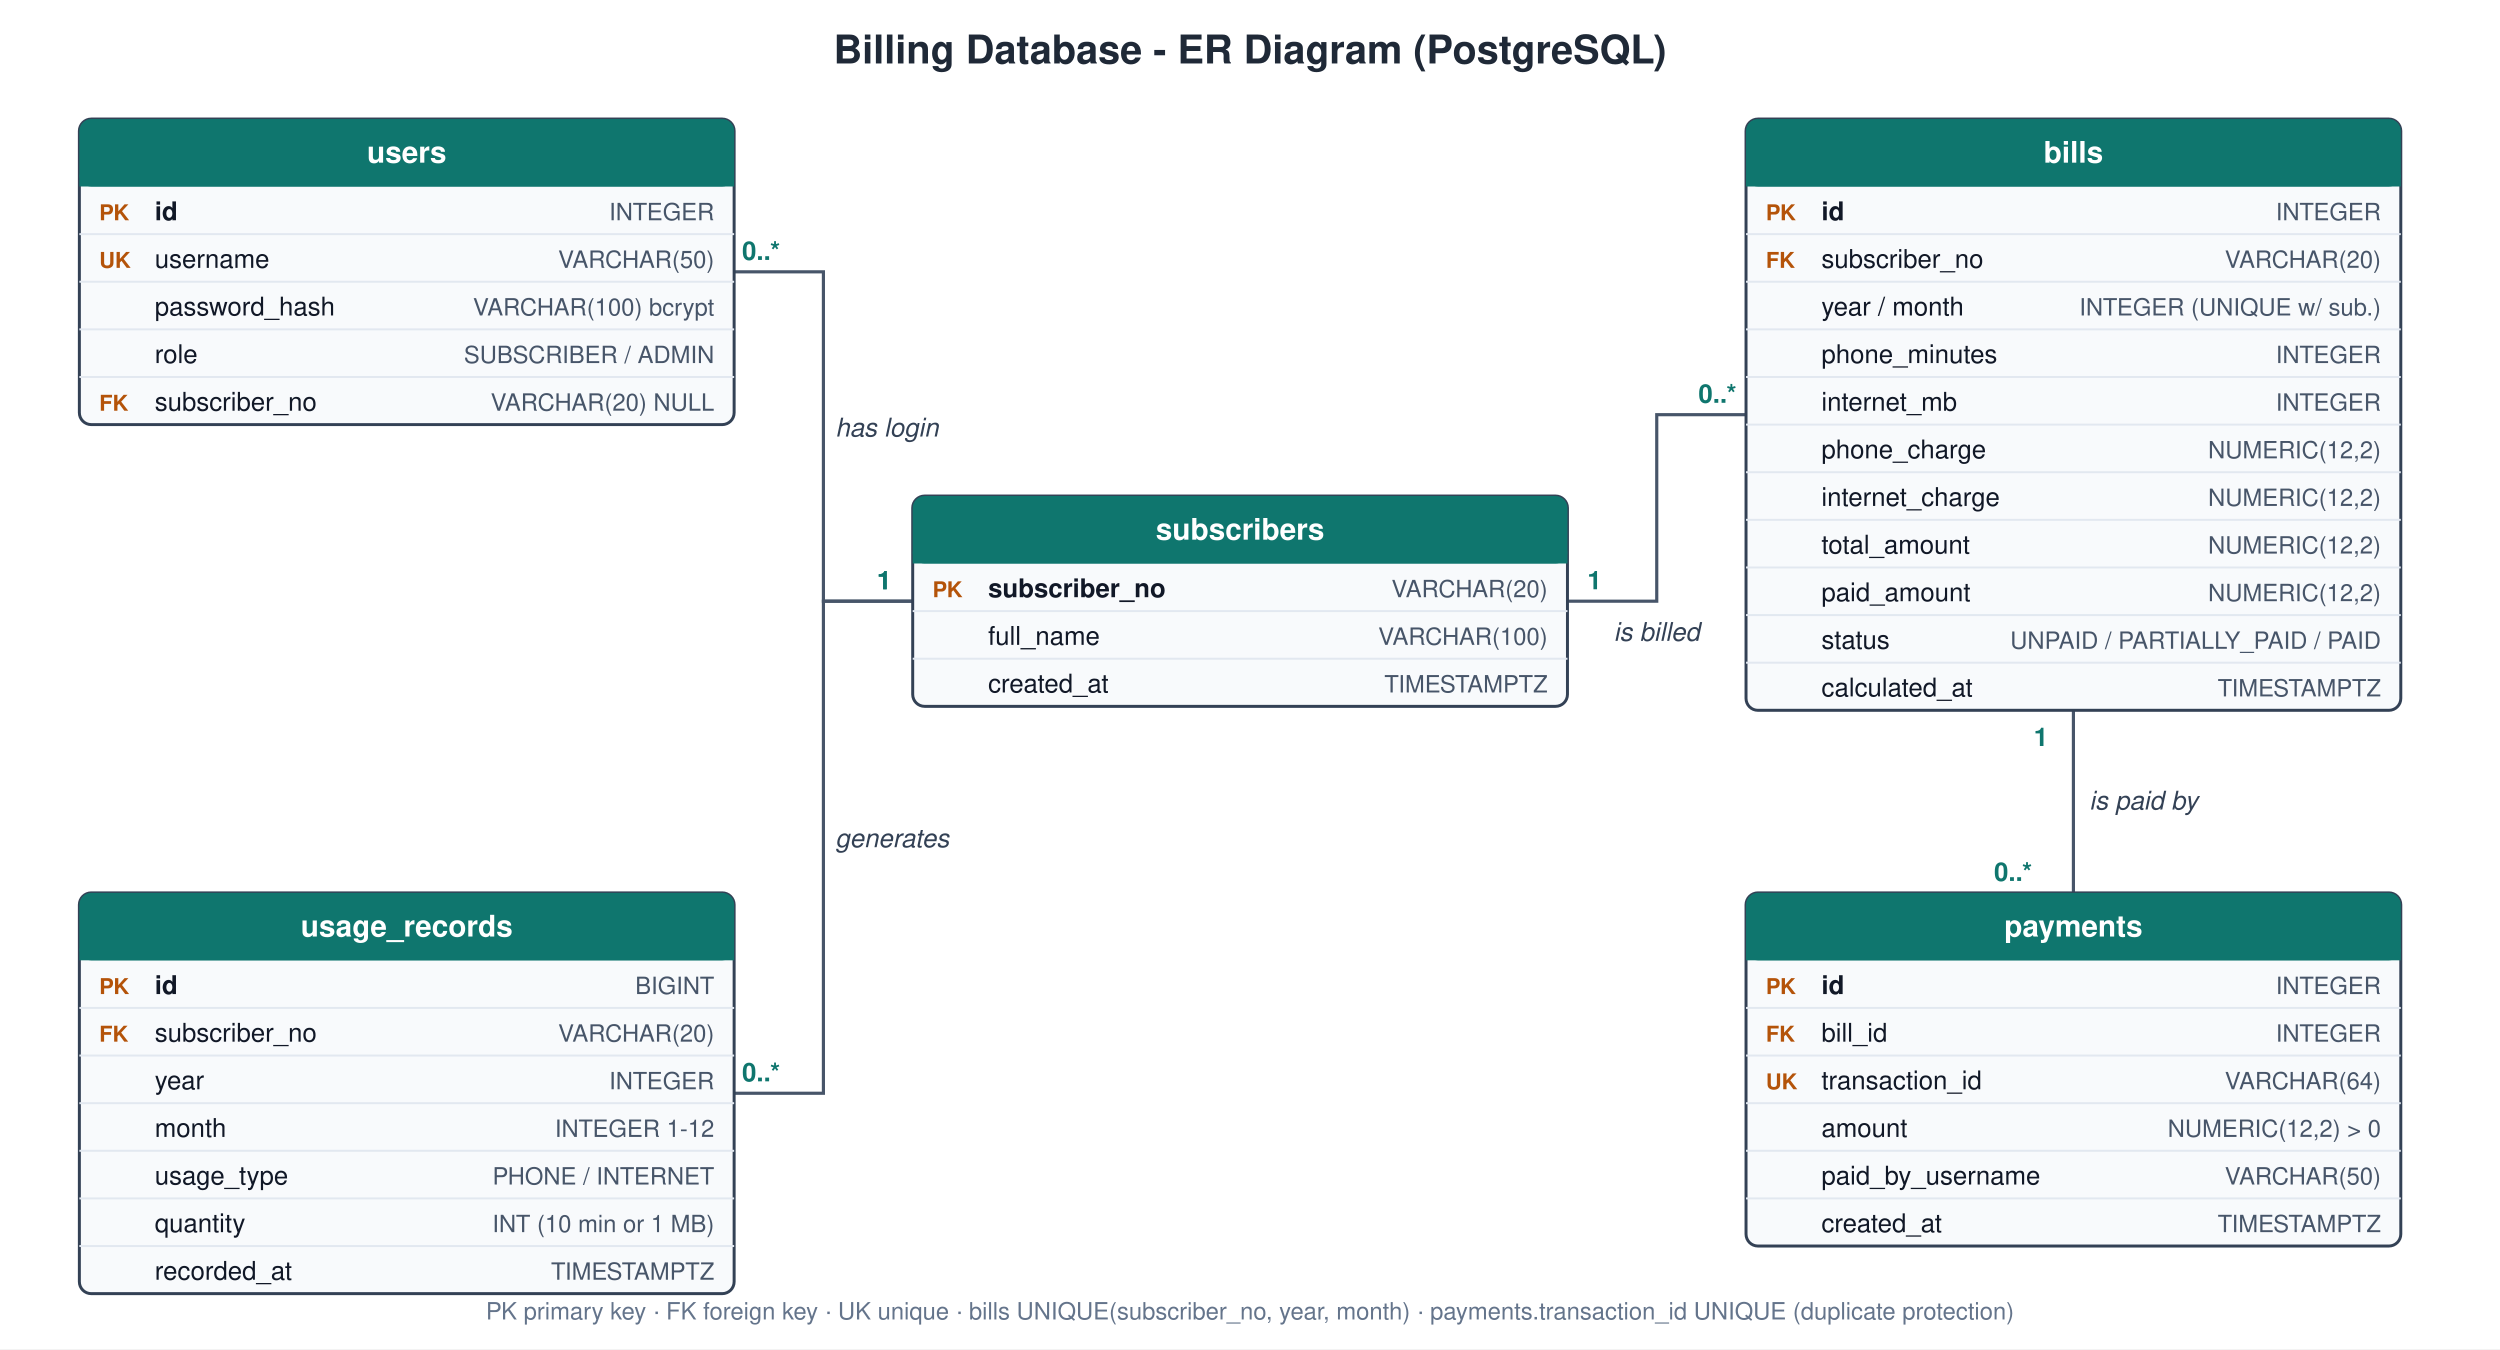
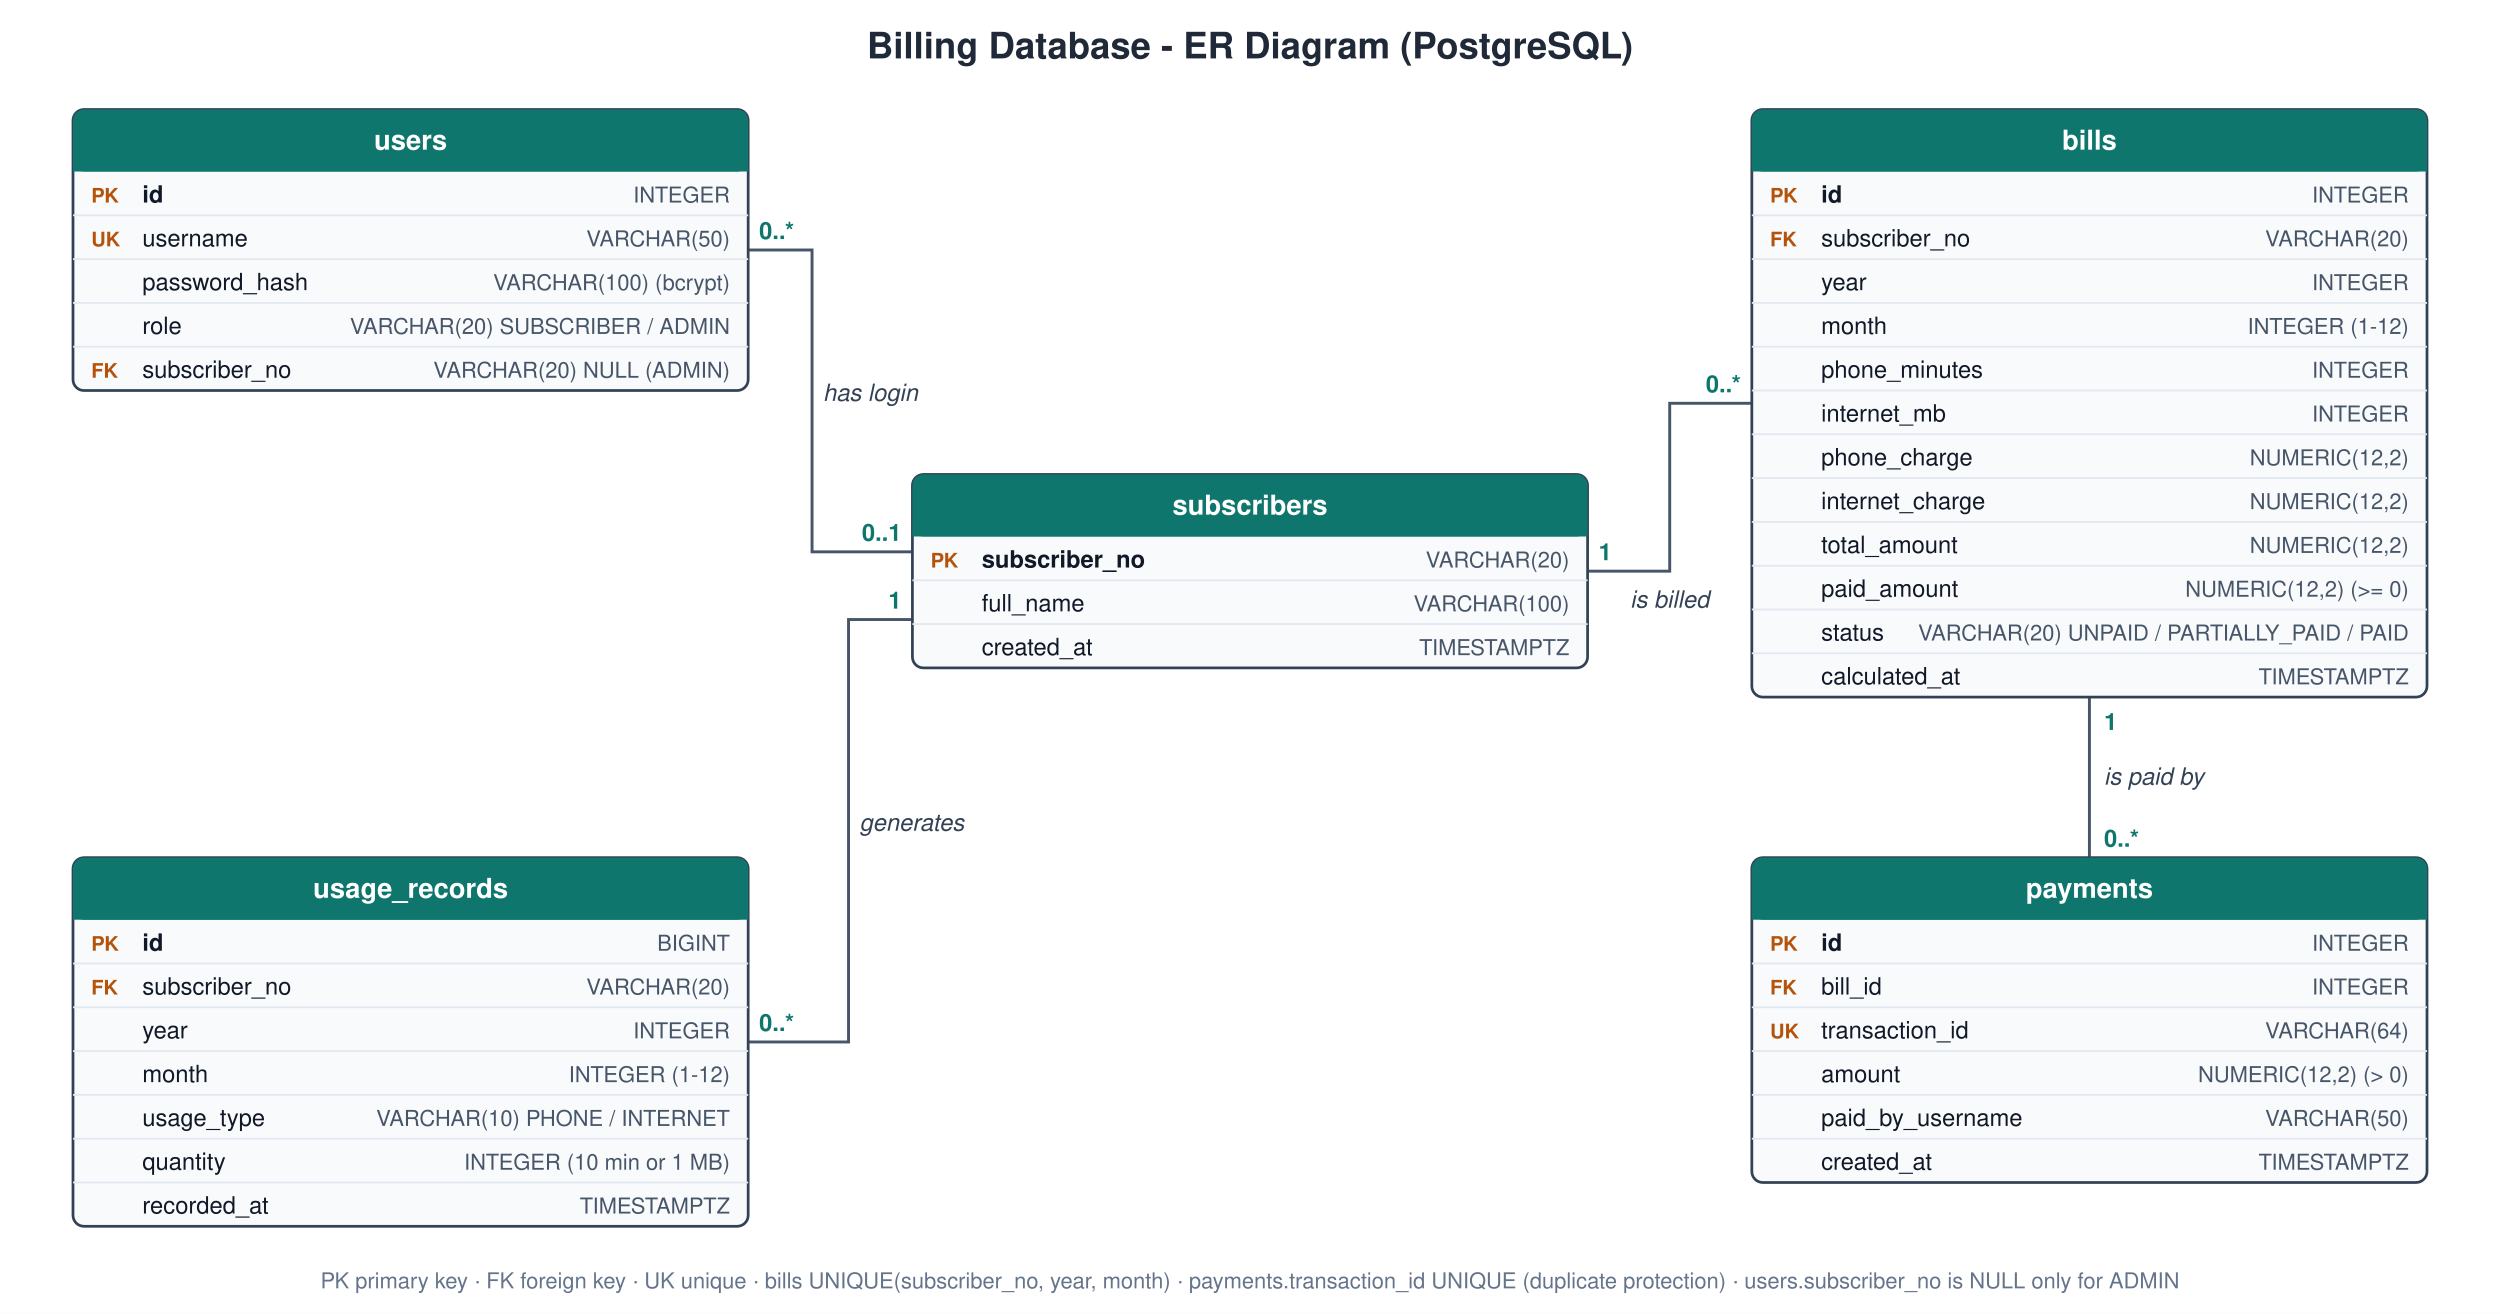
- <svg xmlns="http://www.w3.org/2000/svg" width="1260" height="680" viewBox="0 0 1260 680" font-family="Helvetica, Arial, sans-serif">
+ <svg xmlns="http://www.w3.org/2000/svg" width="1370" height="720" viewBox="0 0 1370 720" font-family="Helvetica, Arial, sans-serif">
  <rect width="100%" height="100%" fill="#ffffff" />
-   <text x="630" y="32" text-anchor="middle" font-size="20" font-weight="bold" fill="#1f2937">Billing Database - ER Diagram (PostgreSQL)</text>
-   <path d="M460,303.0 L415.0,303.0 L415.0,137.0 L370,137.0" fill="none" stroke="#475569" stroke-width="1.6" />
-   <text x="421.0" y="220.0" text-anchor="start" font-size="13" fill="#334155" font-style="italic">has login</text>
-   <text x="442" y="297.0" font-size="13" font-weight="bold" fill="#0f766e">1</text>
-   <text x="374" y="131.0" font-size="13" font-weight="bold" fill="#0f766e">0..*</text>
-   <path d="M460,303.0 L415.0,303.0 L415.0,551.0 L370,551.0" fill="none" stroke="#475569" stroke-width="1.6" />
-   <text x="421.0" y="427.0" text-anchor="start" font-size="13" fill="#334155" font-style="italic">generates</text>
-   <text x="442" y="297.0" font-size="13" font-weight="bold" fill="#0f766e">1</text>
-   <text x="374" y="545.0" font-size="13" font-weight="bold" fill="#0f766e">0..*</text>
-   <path d="M790,303.0 L835.0,303.0 L835.0,209.0 L880,209.0" fill="none" stroke="#475569" stroke-width="1.6" />
-   <text x="835.0" y="323.0" text-anchor="middle" font-size="13" fill="#334155" font-style="italic">is billed</text>
-   <text x="800" y="297.0" font-size="13" font-weight="bold" fill="#0f766e">1</text>
-   <text x="856" y="203.0" font-size="13" font-weight="bold" fill="#0f766e">0..*</text>
-   <path d="M1045.0,358 L1045.0,450" fill="none" stroke="#475569" stroke-width="1.6" />
-   <text x="1053.0" y="408.0" text-anchor="start" font-size="13" fill="#334155" font-style="italic">is paid by</text>
-   <text x="1025.0" y="376" font-size="13" font-weight="bold" fill="#0f766e">1</text>
-   <text x="1005.0" y="444" font-size="13" font-weight="bold" fill="#0f766e">0..*</text>
-   <rect x="40" y="60" width="330" height="154" rx="6" fill="#f8fafc" stroke="#334155" stroke-width="1.5" />
-   <rect x="40" y="60" width="330" height="34" rx="6" fill="#0f766e" />
-   <rect x="40" y="88" width="330" height="6" fill="#0f766e" />
-   <text x="205.0" y="82" text-anchor="middle" font-size="15" font-weight="bold" fill="#ffffff">users</text>
+   <text x="685.0" y="32" text-anchor="middle" font-size="20" font-weight="bold" fill="#1f2937">Billing Database - ER Diagram (PostgreSQL)</text>
+   <path d="M500,302.4 L445,302.4 L445,137.0 L410,137.0" fill="none" stroke="#475569" stroke-width="1.6" />
+   <text x="451" y="219.7" text-anchor="start" font-size="13" fill="#334155" font-style="italic">has login</text>
+   <text x="494" y="296.4" text-anchor="end" font-size="13" font-weight="bold" fill="#0f766e">0..1</text>
+   <text x="416" y="131.0" font-size="13" font-weight="bold" fill="#0f766e">0..*</text>
+   <path d="M500,339.5 L465,339.5 L465,571.0 L410,571.0" fill="none" stroke="#475569" stroke-width="1.6" />
+   <text x="471" y="455.25" text-anchor="start" font-size="13" fill="#334155" font-style="italic">generates</text>
+   <text x="494" y="333.5" text-anchor="end" font-size="13" font-weight="bold" fill="#0f766e">1</text>
+   <text x="416" y="565.0" font-size="13" font-weight="bold" fill="#0f766e">0..*</text>
+   <path d="M870,313.0 L915,313.0 L915,221.0 L960,221.0" fill="none" stroke="#475569" stroke-width="1.6" />
+   <text x="915" y="333.0" text-anchor="middle" font-size="13" fill="#334155" font-style="italic">is billed</text>
+   <text x="876" y="307.0" font-size="13" font-weight="bold" fill="#0f766e">1</text>
+   <text x="954" y="215.0" text-anchor="end" font-size="13" font-weight="bold" fill="#0f766e">0..*</text>
+   <path d="M1145.0,382 L1145.0,470" fill="none" stroke="#475569" stroke-width="1.6" />
+   <text x="1153.0" y="430.0" text-anchor="start" font-size="13" fill="#334155" font-style="italic">is paid by</text>
+   <text x="1153.0" y="400" font-size="13" font-weight="bold" fill="#0f766e">1</text>
+   <text x="1153.0" y="464" font-size="13" font-weight="bold" fill="#0f766e">0..*</text>
+   <rect x="40" y="60" width="370" height="154" rx="6" fill="#f8fafc" stroke="#334155" stroke-width="1.5" />
+   <rect x="40" y="60" width="370" height="34" rx="6" fill="#0f766e" />
+   <rect x="40" y="88" width="370" height="6" fill="#0f766e" />
+   <text x="225.0" y="82" text-anchor="middle" font-size="15" font-weight="bold" fill="#ffffff">users</text>
  <text x="50" y="111" font-size="11" font-weight="bold" fill="#b45309">PK</text>
  <text x="78" y="111" font-size="13" font-weight="bold" fill="#111827">id</text>
-   <text x="360" y="111" text-anchor="end" font-size="12" fill="#475569">INTEGER</text>
-   <line x1="40" y1="118" x2="370" y2="118" stroke="#e2e8f0" />
+   <text x="400" y="111" text-anchor="end" font-size="12" fill="#475569">INTEGER</text>
+   <line x1="40" y1="118" x2="410" y2="118" stroke="#e2e8f0" />
  <text x="50" y="135" font-size="11" font-weight="bold" fill="#b45309">UK</text>
  <text x="78" y="135" font-size="13" font-weight="normal" fill="#111827">username</text>
-   <text x="360" y="135" text-anchor="end" font-size="12" fill="#475569">VARCHAR(50)</text>
-   <line x1="40" y1="142" x2="370" y2="142" stroke="#e2e8f0" />
+   <text x="400" y="135" text-anchor="end" font-size="12" fill="#475569">VARCHAR(50)</text>
+   <line x1="40" y1="142" x2="410" y2="142" stroke="#e2e8f0" />
  <text x="50" y="159" font-size="11" font-weight="bold" fill="#b45309" />
  <text x="78" y="159" font-size="13" font-weight="normal" fill="#111827">password_hash</text>
-   <text x="360" y="159" text-anchor="end" font-size="12" fill="#475569">VARCHAR(100) bcrypt</text>
-   <line x1="40" y1="166" x2="370" y2="166" stroke="#e2e8f0" />
+   <text x="400" y="159" text-anchor="end" font-size="12" fill="#475569">VARCHAR(100) (bcrypt)</text>
+   <line x1="40" y1="166" x2="410" y2="166" stroke="#e2e8f0" />
  <text x="50" y="183" font-size="11" font-weight="bold" fill="#b45309" />
  <text x="78" y="183" font-size="13" font-weight="normal" fill="#111827">role</text>
-   <text x="360" y="183" text-anchor="end" font-size="12" fill="#475569">SUBSCRIBER / ADMIN</text>
-   <line x1="40" y1="190" x2="370" y2="190" stroke="#e2e8f0" />
+   <text x="400" y="183" text-anchor="end" font-size="12" fill="#475569">VARCHAR(20) SUBSCRIBER / ADMIN</text>
+   <line x1="40" y1="190" x2="410" y2="190" stroke="#e2e8f0" />
  <text x="50" y="207" font-size="11" font-weight="bold" fill="#b45309">FK</text>
  <text x="78" y="207" font-size="13" font-weight="normal" fill="#111827">subscriber_no</text>
-   <text x="360" y="207" text-anchor="end" font-size="12" fill="#475569">VARCHAR(20) NULL</text>
-   <rect x="460" y="250" width="330" height="106" rx="6" fill="#f8fafc" stroke="#334155" stroke-width="1.5" />
-   <rect x="460" y="250" width="330" height="34" rx="6" fill="#0f766e" />
-   <rect x="460" y="278" width="330" height="6" fill="#0f766e" />
-   <text x="625.0" y="272" text-anchor="middle" font-size="15" font-weight="bold" fill="#ffffff">subscribers</text>
-   <text x="470" y="301" font-size="11" font-weight="bold" fill="#b45309">PK</text>
-   <text x="498" y="301" font-size="13" font-weight="bold" fill="#111827">subscriber_no</text>
-   <text x="780" y="301" text-anchor="end" font-size="12" fill="#475569">VARCHAR(20)</text>
-   <line x1="460" y1="308" x2="790" y2="308" stroke="#e2e8f0" />
-   <text x="470" y="325" font-size="11" font-weight="bold" fill="#b45309" />
-   <text x="498" y="325" font-size="13" font-weight="normal" fill="#111827">full_name</text>
-   <text x="780" y="325" text-anchor="end" font-size="12" fill="#475569">VARCHAR(100)</text>
-   <line x1="460" y1="332" x2="790" y2="332" stroke="#e2e8f0" />
-   <text x="470" y="349" font-size="11" font-weight="bold" fill="#b45309" />
-   <text x="498" y="349" font-size="13" font-weight="normal" fill="#111827">created_at</text>
-   <text x="780" y="349" text-anchor="end" font-size="12" fill="#475569">TIMESTAMPTZ</text>
-   <rect x="40" y="450" width="330" height="202" rx="6" fill="#f8fafc" stroke="#334155" stroke-width="1.5" />
-   <rect x="40" y="450" width="330" height="34" rx="6" fill="#0f766e" />
-   <rect x="40" y="478" width="330" height="6" fill="#0f766e" />
-   <text x="205.0" y="472" text-anchor="middle" font-size="15" font-weight="bold" fill="#ffffff">usage_records</text>
-   <text x="50" y="501" font-size="11" font-weight="bold" fill="#b45309">PK</text>
-   <text x="78" y="501" font-size="13" font-weight="bold" fill="#111827">id</text>
-   <text x="360" y="501" text-anchor="end" font-size="12" fill="#475569">BIGINT</text>
-   <line x1="40" y1="508" x2="370" y2="508" stroke="#e2e8f0" />
-   <text x="50" y="525" font-size="11" font-weight="bold" fill="#b45309">FK</text>
-   <text x="78" y="525" font-size="13" font-weight="normal" fill="#111827">subscriber_no</text>
-   <text x="360" y="525" text-anchor="end" font-size="12" fill="#475569">VARCHAR(20)</text>
-   <line x1="40" y1="532" x2="370" y2="532" stroke="#e2e8f0" />
-   <text x="50" y="549" font-size="11" font-weight="bold" fill="#b45309" />
-   <text x="78" y="549" font-size="13" font-weight="normal" fill="#111827">year</text>
-   <text x="360" y="549" text-anchor="end" font-size="12" fill="#475569">INTEGER</text>
-   <line x1="40" y1="556" x2="370" y2="556" stroke="#e2e8f0" />
-   <text x="50" y="573" font-size="11" font-weight="bold" fill="#b45309" />
-   <text x="78" y="573" font-size="13" font-weight="normal" fill="#111827">month</text>
-   <text x="360" y="573" text-anchor="end" font-size="12" fill="#475569">INTEGER 1-12</text>
-   <line x1="40" y1="580" x2="370" y2="580" stroke="#e2e8f0" />
-   <text x="50" y="597" font-size="11" font-weight="bold" fill="#b45309" />
-   <text x="78" y="597" font-size="13" font-weight="normal" fill="#111827">usage_type</text>
-   <text x="360" y="597" text-anchor="end" font-size="12" fill="#475569">PHONE / INTERNET</text>
-   <line x1="40" y1="604" x2="370" y2="604" stroke="#e2e8f0" />
-   <text x="50" y="621" font-size="11" font-weight="bold" fill="#b45309" />
-   <text x="78" y="621" font-size="13" font-weight="normal" fill="#111827">quantity</text>
-   <text x="360" y="621" text-anchor="end" font-size="12" fill="#475569">INT (10 min or 1 MB)</text>
-   <line x1="40" y1="628" x2="370" y2="628" stroke="#e2e8f0" />
-   <text x="50" y="645" font-size="11" font-weight="bold" fill="#b45309" />
-   <text x="78" y="645" font-size="13" font-weight="normal" fill="#111827">recorded_at</text>
-   <text x="360" y="645" text-anchor="end" font-size="12" fill="#475569">TIMESTAMPTZ</text>
-   <rect x="880" y="60" width="330" height="298" rx="6" fill="#f8fafc" stroke="#334155" stroke-width="1.5" />
-   <rect x="880" y="60" width="330" height="34" rx="6" fill="#0f766e" />
-   <rect x="880" y="88" width="330" height="6" fill="#0f766e" />
-   <text x="1045.0" y="82" text-anchor="middle" font-size="15" font-weight="bold" fill="#ffffff">bills</text>
-   <text x="890" y="111" font-size="11" font-weight="bold" fill="#b45309">PK</text>
-   <text x="918" y="111" font-size="13" font-weight="bold" fill="#111827">id</text>
-   <text x="1200" y="111" text-anchor="end" font-size="12" fill="#475569">INTEGER</text>
-   <line x1="880" y1="118" x2="1210" y2="118" stroke="#e2e8f0" />
-   <text x="890" y="135" font-size="11" font-weight="bold" fill="#b45309">FK</text>
-   <text x="918" y="135" font-size="13" font-weight="normal" fill="#111827">subscriber_no</text>
-   <text x="1200" y="135" text-anchor="end" font-size="12" fill="#475569">VARCHAR(20)</text>
-   <line x1="880" y1="142" x2="1210" y2="142" stroke="#e2e8f0" />
-   <text x="890" y="159" font-size="11" font-weight="bold" fill="#b45309" />
-   <text x="918" y="159" font-size="13" font-weight="normal" fill="#111827">year / month</text>
-   <text x="1200" y="159" text-anchor="end" font-size="12" fill="#475569">INTEGER (UNIQUE w/ sub.)</text>
-   <line x1="880" y1="166" x2="1210" y2="166" stroke="#e2e8f0" />
-   <text x="890" y="183" font-size="11" font-weight="bold" fill="#b45309" />
-   <text x="918" y="183" font-size="13" font-weight="normal" fill="#111827">phone_minutes</text>
-   <text x="1200" y="183" text-anchor="end" font-size="12" fill="#475569">INTEGER</text>
-   <line x1="880" y1="190" x2="1210" y2="190" stroke="#e2e8f0" />
-   <text x="890" y="207" font-size="11" font-weight="bold" fill="#b45309" />
-   <text x="918" y="207" font-size="13" font-weight="normal" fill="#111827">internet_mb</text>
-   <text x="1200" y="207" text-anchor="end" font-size="12" fill="#475569">INTEGER</text>
-   <line x1="880" y1="214" x2="1210" y2="214" stroke="#e2e8f0" />
-   <text x="890" y="231" font-size="11" font-weight="bold" fill="#b45309" />
-   <text x="918" y="231" font-size="13" font-weight="normal" fill="#111827">phone_charge</text>
-   <text x="1200" y="231" text-anchor="end" font-size="12" fill="#475569">NUMERIC(12,2)</text>
-   <line x1="880" y1="238" x2="1210" y2="238" stroke="#e2e8f0" />
-   <text x="890" y="255" font-size="11" font-weight="bold" fill="#b45309" />
-   <text x="918" y="255" font-size="13" font-weight="normal" fill="#111827">internet_charge</text>
-   <text x="1200" y="255" text-anchor="end" font-size="12" fill="#475569">NUMERIC(12,2)</text>
-   <line x1="880" y1="262" x2="1210" y2="262" stroke="#e2e8f0" />
-   <text x="890" y="279" font-size="11" font-weight="bold" fill="#b45309" />
-   <text x="918" y="279" font-size="13" font-weight="normal" fill="#111827">total_amount</text>
-   <text x="1200" y="279" text-anchor="end" font-size="12" fill="#475569">NUMERIC(12,2)</text>
-   <line x1="880" y1="286" x2="1210" y2="286" stroke="#e2e8f0" />
-   <text x="890" y="303" font-size="11" font-weight="bold" fill="#b45309" />
-   <text x="918" y="303" font-size="13" font-weight="normal" fill="#111827">paid_amount</text>
-   <text x="1200" y="303" text-anchor="end" font-size="12" fill="#475569">NUMERIC(12,2)</text>
-   <line x1="880" y1="310" x2="1210" y2="310" stroke="#e2e8f0" />
-   <text x="890" y="327" font-size="11" font-weight="bold" fill="#b45309" />
-   <text x="918" y="327" font-size="13" font-weight="normal" fill="#111827">status</text>
-   <text x="1200" y="327" text-anchor="end" font-size="12" fill="#475569">UNPAID / PARTIALLY_PAID / PAID</text>
-   <line x1="880" y1="334" x2="1210" y2="334" stroke="#e2e8f0" />
-   <text x="890" y="351" font-size="11" font-weight="bold" fill="#b45309" />
-   <text x="918" y="351" font-size="13" font-weight="normal" fill="#111827">calculated_at</text>
-   <text x="1200" y="351" text-anchor="end" font-size="12" fill="#475569">TIMESTAMPTZ</text>
-   <rect x="880" y="450" width="330" height="178" rx="6" fill="#f8fafc" stroke="#334155" stroke-width="1.5" />
-   <rect x="880" y="450" width="330" height="34" rx="6" fill="#0f766e" />
-   <rect x="880" y="478" width="330" height="6" fill="#0f766e" />
-   <text x="1045.0" y="472" text-anchor="middle" font-size="15" font-weight="bold" fill="#ffffff">payments</text>
-   <text x="890" y="501" font-size="11" font-weight="bold" fill="#b45309">PK</text>
-   <text x="918" y="501" font-size="13" font-weight="bold" fill="#111827">id</text>
-   <text x="1200" y="501" text-anchor="end" font-size="12" fill="#475569">INTEGER</text>
-   <line x1="880" y1="508" x2="1210" y2="508" stroke="#e2e8f0" />
-   <text x="890" y="525" font-size="11" font-weight="bold" fill="#b45309">FK</text>
-   <text x="918" y="525" font-size="13" font-weight="normal" fill="#111827">bill_id</text>
-   <text x="1200" y="525" text-anchor="end" font-size="12" fill="#475569">INTEGER</text>
-   <line x1="880" y1="532" x2="1210" y2="532" stroke="#e2e8f0" />
-   <text x="890" y="549" font-size="11" font-weight="bold" fill="#b45309">UK</text>
-   <text x="918" y="549" font-size="13" font-weight="normal" fill="#111827">transaction_id</text>
-   <text x="1200" y="549" text-anchor="end" font-size="12" fill="#475569">VARCHAR(64)</text>
-   <line x1="880" y1="556" x2="1210" y2="556" stroke="#e2e8f0" />
-   <text x="890" y="573" font-size="11" font-weight="bold" fill="#b45309" />
-   <text x="918" y="573" font-size="13" font-weight="normal" fill="#111827">amount</text>
-   <text x="1200" y="573" text-anchor="end" font-size="12" fill="#475569">NUMERIC(12,2) &gt; 0</text>
-   <line x1="880" y1="580" x2="1210" y2="580" stroke="#e2e8f0" />
-   <text x="890" y="597" font-size="11" font-weight="bold" fill="#b45309" />
-   <text x="918" y="597" font-size="13" font-weight="normal" fill="#111827">paid_by_username</text>
-   <text x="1200" y="597" text-anchor="end" font-size="12" fill="#475569">VARCHAR(50)</text>
-   <line x1="880" y1="604" x2="1210" y2="604" stroke="#e2e8f0" />
-   <text x="890" y="621" font-size="11" font-weight="bold" fill="#b45309" />
-   <text x="918" y="621" font-size="13" font-weight="normal" fill="#111827">created_at</text>
-   <text x="1200" y="621" text-anchor="end" font-size="12" fill="#475569">TIMESTAMPTZ</text>
-   <text x="630" y="665" text-anchor="middle" font-size="12" fill="#64748b">PK primary key · FK foreign key · UK unique · bills UNIQUE(subscriber_no, year, month) · payments.transaction_id UNIQUE (duplicate protection)</text>
+   <text x="400" y="207" text-anchor="end" font-size="12" fill="#475569">VARCHAR(20) NULL (ADMIN)</text>
+   <rect x="500" y="260" width="370" height="106" rx="6" fill="#f8fafc" stroke="#334155" stroke-width="1.5" />
+   <rect x="500" y="260" width="370" height="34" rx="6" fill="#0f766e" />
+   <rect x="500" y="288" width="370" height="6" fill="#0f766e" />
+   <text x="685.0" y="282" text-anchor="middle" font-size="15" font-weight="bold" fill="#ffffff">subscribers</text>
+   <text x="510" y="311" font-size="11" font-weight="bold" fill="#b45309">PK</text>
+   <text x="538" y="311" font-size="13" font-weight="bold" fill="#111827">subscriber_no</text>
+   <text x="860" y="311" text-anchor="end" font-size="12" fill="#475569">VARCHAR(20)</text>
+   <line x1="500" y1="318" x2="870" y2="318" stroke="#e2e8f0" />
+   <text x="510" y="335" font-size="11" font-weight="bold" fill="#b45309" />
+   <text x="538" y="335" font-size="13" font-weight="normal" fill="#111827">full_name</text>
+   <text x="860" y="335" text-anchor="end" font-size="12" fill="#475569">VARCHAR(100)</text>
+   <line x1="500" y1="342" x2="870" y2="342" stroke="#e2e8f0" />
+   <text x="510" y="359" font-size="11" font-weight="bold" fill="#b45309" />
+   <text x="538" y="359" font-size="13" font-weight="normal" fill="#111827">created_at</text>
+   <text x="860" y="359" text-anchor="end" font-size="12" fill="#475569">TIMESTAMPTZ</text>
+   <rect x="40" y="470" width="370" height="202" rx="6" fill="#f8fafc" stroke="#334155" stroke-width="1.5" />
+   <rect x="40" y="470" width="370" height="34" rx="6" fill="#0f766e" />
+   <rect x="40" y="498" width="370" height="6" fill="#0f766e" />
+   <text x="225.0" y="492" text-anchor="middle" font-size="15" font-weight="bold" fill="#ffffff">usage_records</text>
+   <text x="50" y="521" font-size="11" font-weight="bold" fill="#b45309">PK</text>
+   <text x="78" y="521" font-size="13" font-weight="bold" fill="#111827">id</text>
+   <text x="400" y="521" text-anchor="end" font-size="12" fill="#475569">BIGINT</text>
+   <line x1="40" y1="528" x2="410" y2="528" stroke="#e2e8f0" />
+   <text x="50" y="545" font-size="11" font-weight="bold" fill="#b45309">FK</text>
+   <text x="78" y="545" font-size="13" font-weight="normal" fill="#111827">subscriber_no</text>
+   <text x="400" y="545" text-anchor="end" font-size="12" fill="#475569">VARCHAR(20)</text>
+   <line x1="40" y1="552" x2="410" y2="552" stroke="#e2e8f0" />
+   <text x="50" y="569" font-size="11" font-weight="bold" fill="#b45309" />
+   <text x="78" y="569" font-size="13" font-weight="normal" fill="#111827">year</text>
+   <text x="400" y="569" text-anchor="end" font-size="12" fill="#475569">INTEGER</text>
+   <line x1="40" y1="576" x2="410" y2="576" stroke="#e2e8f0" />
+   <text x="50" y="593" font-size="11" font-weight="bold" fill="#b45309" />
+   <text x="78" y="593" font-size="13" font-weight="normal" fill="#111827">month</text>
+   <text x="400" y="593" text-anchor="end" font-size="12" fill="#475569">INTEGER (1-12)</text>
+   <line x1="40" y1="600" x2="410" y2="600" stroke="#e2e8f0" />
+   <text x="50" y="617" font-size="11" font-weight="bold" fill="#b45309" />
+   <text x="78" y="617" font-size="13" font-weight="normal" fill="#111827">usage_type</text>
+   <text x="400" y="617" text-anchor="end" font-size="12" fill="#475569">VARCHAR(10) PHONE / INTERNET</text>
+   <line x1="40" y1="624" x2="410" y2="624" stroke="#e2e8f0" />
+   <text x="50" y="641" font-size="11" font-weight="bold" fill="#b45309" />
+   <text x="78" y="641" font-size="13" font-weight="normal" fill="#111827">quantity</text>
+   <text x="400" y="641" text-anchor="end" font-size="12" fill="#475569">INTEGER (10 min or 1 MB)</text>
+   <line x1="40" y1="648" x2="410" y2="648" stroke="#e2e8f0" />
+   <text x="50" y="665" font-size="11" font-weight="bold" fill="#b45309" />
+   <text x="78" y="665" font-size="13" font-weight="normal" fill="#111827">recorded_at</text>
+   <text x="400" y="665" text-anchor="end" font-size="12" fill="#475569">TIMESTAMPTZ</text>
+   <rect x="960" y="60" width="370" height="322" rx="6" fill="#f8fafc" stroke="#334155" stroke-width="1.5" />
+   <rect x="960" y="60" width="370" height="34" rx="6" fill="#0f766e" />
+   <rect x="960" y="88" width="370" height="6" fill="#0f766e" />
+   <text x="1145.0" y="82" text-anchor="middle" font-size="15" font-weight="bold" fill="#ffffff">bills</text>
+   <text x="970" y="111" font-size="11" font-weight="bold" fill="#b45309">PK</text>
+   <text x="998" y="111" font-size="13" font-weight="bold" fill="#111827">id</text>
+   <text x="1320" y="111" text-anchor="end" font-size="12" fill="#475569">INTEGER</text>
+   <line x1="960" y1="118" x2="1330" y2="118" stroke="#e2e8f0" />
+   <text x="970" y="135" font-size="11" font-weight="bold" fill="#b45309">FK</text>
+   <text x="998" y="135" font-size="13" font-weight="normal" fill="#111827">subscriber_no</text>
+   <text x="1320" y="135" text-anchor="end" font-size="12" fill="#475569">VARCHAR(20)</text>
+   <line x1="960" y1="142" x2="1330" y2="142" stroke="#e2e8f0" />
+   <text x="970" y="159" font-size="11" font-weight="bold" fill="#b45309" />
+   <text x="998" y="159" font-size="13" font-weight="normal" fill="#111827">year</text>
+   <text x="1320" y="159" text-anchor="end" font-size="12" fill="#475569">INTEGER</text>
+   <line x1="960" y1="166" x2="1330" y2="166" stroke="#e2e8f0" />
+   <text x="970" y="183" font-size="11" font-weight="bold" fill="#b45309" />
+   <text x="998" y="183" font-size="13" font-weight="normal" fill="#111827">month</text>
+   <text x="1320" y="183" text-anchor="end" font-size="12" fill="#475569">INTEGER (1-12)</text>
+   <line x1="960" y1="190" x2="1330" y2="190" stroke="#e2e8f0" />
+   <text x="970" y="207" font-size="11" font-weight="bold" fill="#b45309" />
+   <text x="998" y="207" font-size="13" font-weight="normal" fill="#111827">phone_minutes</text>
+   <text x="1320" y="207" text-anchor="end" font-size="12" fill="#475569">INTEGER</text>
+   <line x1="960" y1="214" x2="1330" y2="214" stroke="#e2e8f0" />
+   <text x="970" y="231" font-size="11" font-weight="bold" fill="#b45309" />
+   <text x="998" y="231" font-size="13" font-weight="normal" fill="#111827">internet_mb</text>
+   <text x="1320" y="231" text-anchor="end" font-size="12" fill="#475569">INTEGER</text>
+   <line x1="960" y1="238" x2="1330" y2="238" stroke="#e2e8f0" />
+   <text x="970" y="255" font-size="11" font-weight="bold" fill="#b45309" />
+   <text x="998" y="255" font-size="13" font-weight="normal" fill="#111827">phone_charge</text>
+   <text x="1320" y="255" text-anchor="end" font-size="12" fill="#475569">NUMERIC(12,2)</text>
+   <line x1="960" y1="262" x2="1330" y2="262" stroke="#e2e8f0" />
+   <text x="970" y="279" font-size="11" font-weight="bold" fill="#b45309" />
+   <text x="998" y="279" font-size="13" font-weight="normal" fill="#111827">internet_charge</text>
+   <text x="1320" y="279" text-anchor="end" font-size="12" fill="#475569">NUMERIC(12,2)</text>
+   <line x1="960" y1="286" x2="1330" y2="286" stroke="#e2e8f0" />
+   <text x="970" y="303" font-size="11" font-weight="bold" fill="#b45309" />
+   <text x="998" y="303" font-size="13" font-weight="normal" fill="#111827">total_amount</text>
+   <text x="1320" y="303" text-anchor="end" font-size="12" fill="#475569">NUMERIC(12,2)</text>
+   <line x1="960" y1="310" x2="1330" y2="310" stroke="#e2e8f0" />
+   <text x="970" y="327" font-size="11" font-weight="bold" fill="#b45309" />
+   <text x="998" y="327" font-size="13" font-weight="normal" fill="#111827">paid_amount</text>
+   <text x="1320" y="327" text-anchor="end" font-size="12" fill="#475569">NUMERIC(12,2) (&gt;= 0)</text>
+   <line x1="960" y1="334" x2="1330" y2="334" stroke="#e2e8f0" />
+   <text x="970" y="351" font-size="11" font-weight="bold" fill="#b45309" />
+   <text x="998" y="351" font-size="13" font-weight="normal" fill="#111827">status</text>
+   <text x="1320" y="351" text-anchor="end" font-size="12" fill="#475569">VARCHAR(20) UNPAID / PARTIALLY_PAID / PAID</text>
+   <line x1="960" y1="358" x2="1330" y2="358" stroke="#e2e8f0" />
+   <text x="970" y="375" font-size="11" font-weight="bold" fill="#b45309" />
+   <text x="998" y="375" font-size="13" font-weight="normal" fill="#111827">calculated_at</text>
+   <text x="1320" y="375" text-anchor="end" font-size="12" fill="#475569">TIMESTAMPTZ</text>
+   <rect x="960" y="470" width="370" height="178" rx="6" fill="#f8fafc" stroke="#334155" stroke-width="1.5" />
+   <rect x="960" y="470" width="370" height="34" rx="6" fill="#0f766e" />
+   <rect x="960" y="498" width="370" height="6" fill="#0f766e" />
+   <text x="1145.0" y="492" text-anchor="middle" font-size="15" font-weight="bold" fill="#ffffff">payments</text>
+   <text x="970" y="521" font-size="11" font-weight="bold" fill="#b45309">PK</text>
+   <text x="998" y="521" font-size="13" font-weight="bold" fill="#111827">id</text>
+   <text x="1320" y="521" text-anchor="end" font-size="12" fill="#475569">INTEGER</text>
+   <line x1="960" y1="528" x2="1330" y2="528" stroke="#e2e8f0" />
+   <text x="970" y="545" font-size="11" font-weight="bold" fill="#b45309">FK</text>
+   <text x="998" y="545" font-size="13" font-weight="normal" fill="#111827">bill_id</text>
+   <text x="1320" y="545" text-anchor="end" font-size="12" fill="#475569">INTEGER</text>
+   <line x1="960" y1="552" x2="1330" y2="552" stroke="#e2e8f0" />
+   <text x="970" y="569" font-size="11" font-weight="bold" fill="#b45309">UK</text>
+   <text x="998" y="569" font-size="13" font-weight="normal" fill="#111827">transaction_id</text>
+   <text x="1320" y="569" text-anchor="end" font-size="12" fill="#475569">VARCHAR(64)</text>
+   <line x1="960" y1="576" x2="1330" y2="576" stroke="#e2e8f0" />
+   <text x="970" y="593" font-size="11" font-weight="bold" fill="#b45309" />
+   <text x="998" y="593" font-size="13" font-weight="normal" fill="#111827">amount</text>
+   <text x="1320" y="593" text-anchor="end" font-size="12" fill="#475569">NUMERIC(12,2) (&gt; 0)</text>
+   <line x1="960" y1="600" x2="1330" y2="600" stroke="#e2e8f0" />
+   <text x="970" y="617" font-size="11" font-weight="bold" fill="#b45309" />
+   <text x="998" y="617" font-size="13" font-weight="normal" fill="#111827">paid_by_username</text>
+   <text x="1320" y="617" text-anchor="end" font-size="12" fill="#475569">VARCHAR(50)</text>
+   <line x1="960" y1="624" x2="1330" y2="624" stroke="#e2e8f0" />
+   <text x="970" y="641" font-size="11" font-weight="bold" fill="#b45309" />
+   <text x="998" y="641" font-size="13" font-weight="normal" fill="#111827">created_at</text>
+   <text x="1320" y="641" text-anchor="end" font-size="12" fill="#475569">TIMESTAMPTZ</text>
+   <text x="685.0" y="706" text-anchor="middle" font-size="12" fill="#64748b">PK primary key · FK foreign key · UK unique · bills UNIQUE(subscriber_no, year, month) · payments.transaction_id UNIQUE (duplicate protection) · users.subscriber_no is NULL only for ADMIN</text>
</svg>
